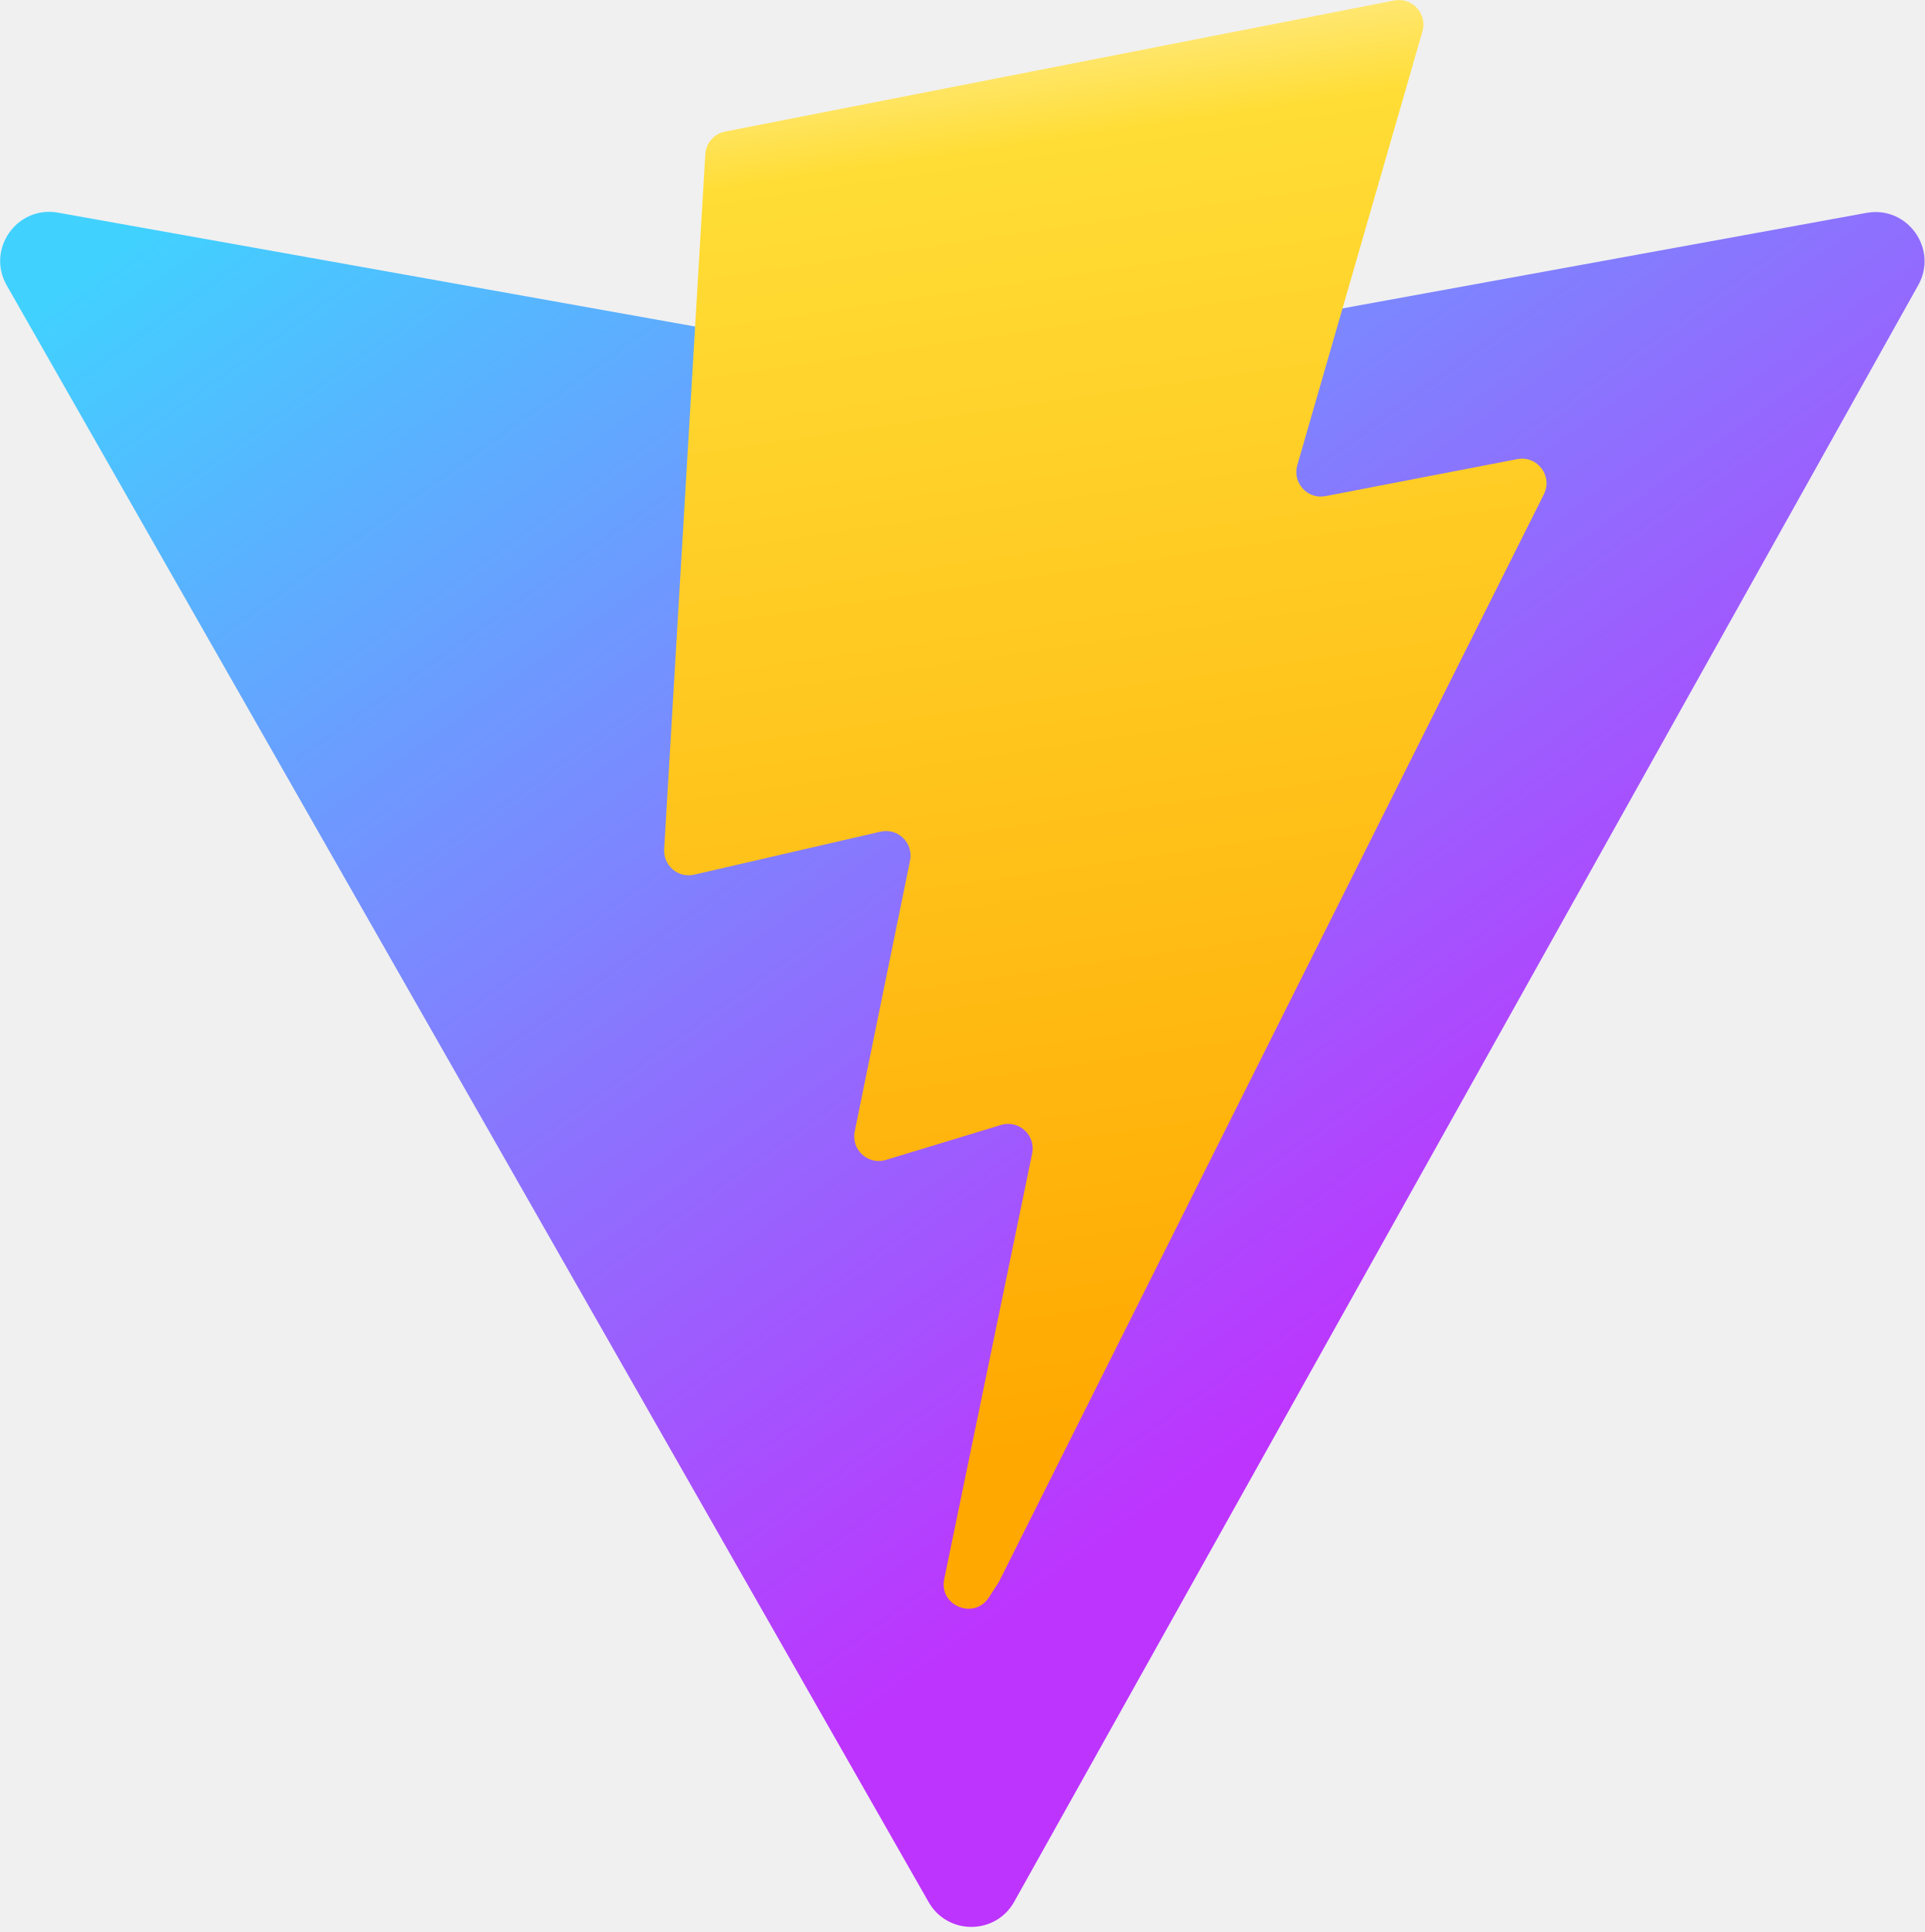
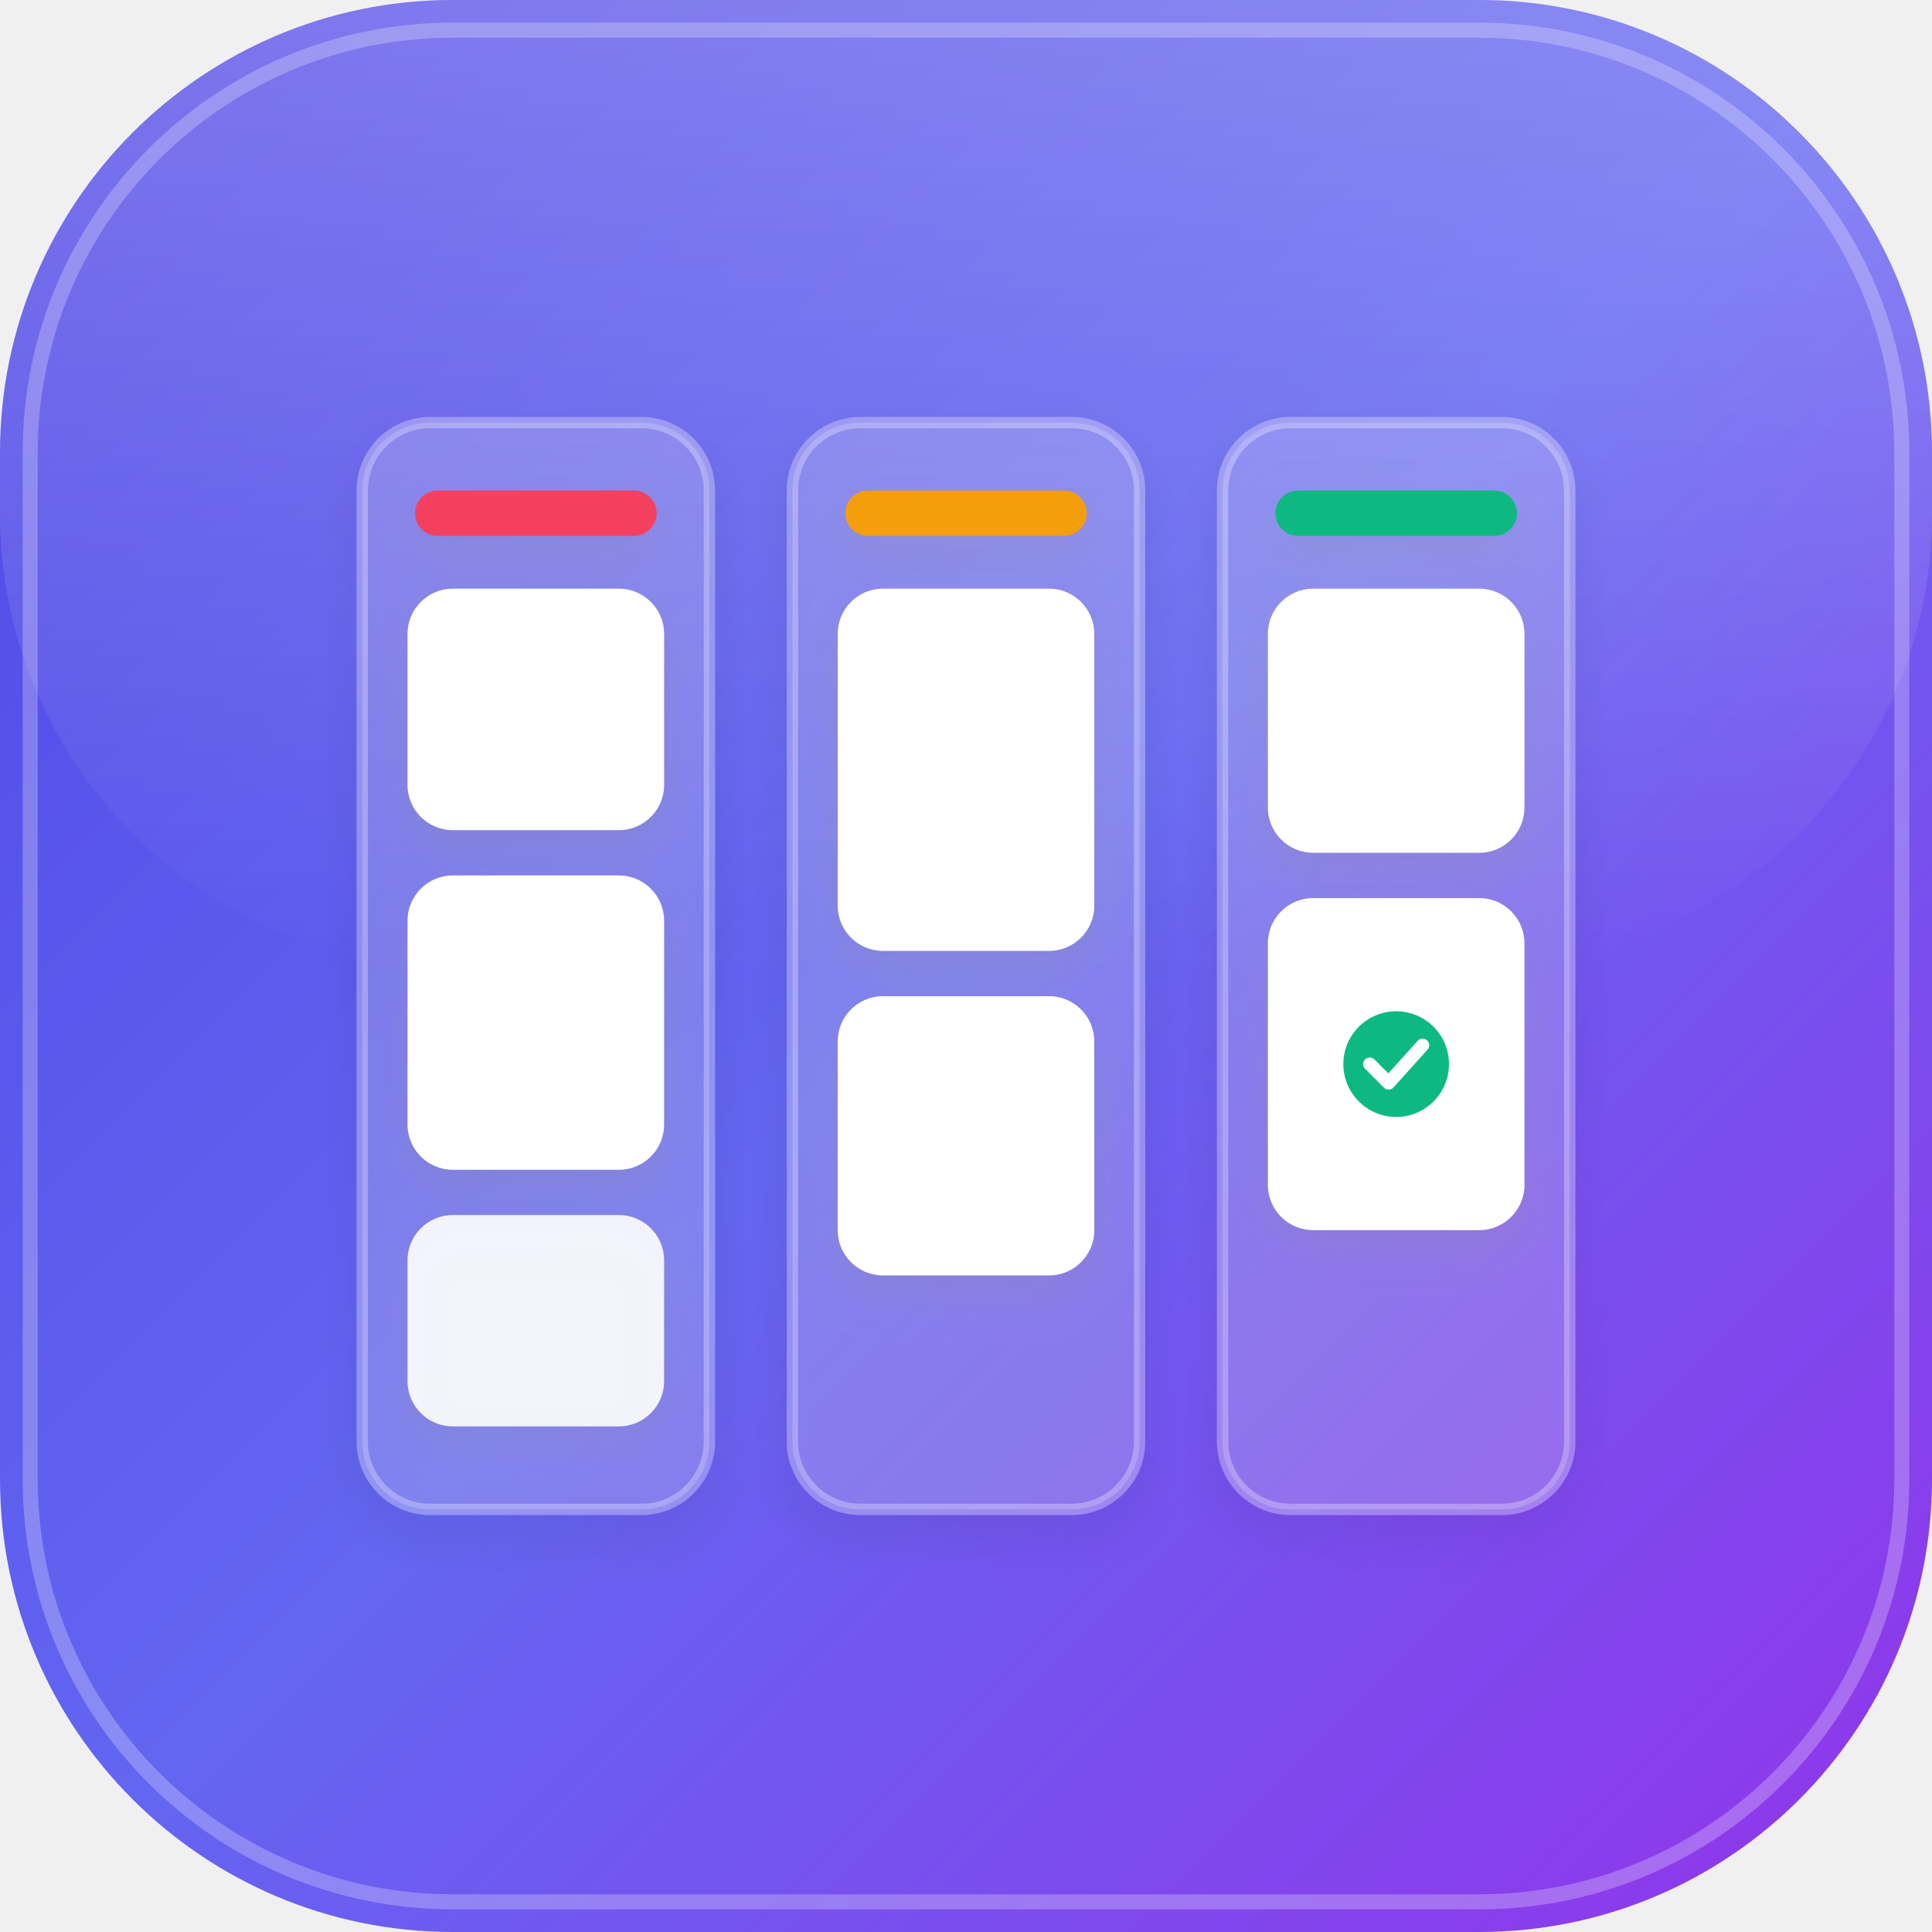
- <svg xmlns="http://www.w3.org/2000/svg" aria-hidden="true" role="img" class="iconify iconify--logos" width="31.88" height="32" preserveAspectRatio="xMidYMid meet" viewBox="0 0 256 257">
+ <svg xmlns="http://www.w3.org/2000/svg" viewBox="0 0 512 512" width="512" height="512">
  <defs>
-     <linearGradient id="IconifyId1813088fe1fbc01fb466" x1="-.828%" x2="57.636%" y1="7.652%" y2="78.411%">
-       <stop offset="0%" stop-color="#41D1FF" />
-       <stop offset="100%" stop-color="#BD34FE" />
+     <linearGradient id="flowBgGrad" x1="0%" y1="0%" x2="100%" y2="100%">
+       <stop offset="0%" stop-color="#4F46E5" />
+       <stop offset="50%" stop-color="#6366F1" />
+       <stop offset="100%" stop-color="#9333EA" />
    </linearGradient>
-     <linearGradient id="IconifyId1813088fe1fbc01fb467" x1="43.376%" x2="50.316%" y1="2.242%" y2="89.03%">
-       <stop offset="0%" stop-color="#FFEA83" />
-       <stop offset="8.333%" stop-color="#FFDD35" />
-       <stop offset="100%" stop-color="#FFA800" />
+     <linearGradient id="flowGlowGrad" x1="0%" y1="0%" x2="0%" y2="100%">
+       <stop offset="0%" stop-color="#FFFFFF" stop-opacity="0.25" />
+       <stop offset="100%" stop-color="#FFFFFF" stop-opacity="0.0" />
    </linearGradient>
+     <filter id="flowShadow" x="-10%" y="-10%" width="120%" height="120%">
+       <feDropShadow dx="0" dy="6" stdDeviation="6" flood-color="#000000" flood-opacity="0.25" />
+     </filter>
  </defs>
-   <path fill="url(#IconifyId1813088fe1fbc01fb466)" d="M255.153 37.938L134.897 252.976c-2.483 4.44-8.862 4.466-11.382.048L.875 37.958c-2.746-4.814 1.371-10.646 6.827-9.67l120.385 21.517a6.537 6.537 0 0 0 2.322-.004l117.867-21.483c5.438-.991 9.574 4.796 6.877 9.62Z" />
-   <path fill="url(#IconifyId1813088fe1fbc01fb467)" d="M185.432.063L96.44 17.501a3.268 3.268 0 0 0-2.634 3.014l-5.474 92.456a3.268 3.268 0 0 0 3.997 3.378l24.777-5.718c2.318-.535 4.413 1.507 3.936 3.838l-7.361 36.047c-.495 2.426 1.782 4.5 4.151 3.78l15.304-4.649c2.372-.72 4.652 1.36 4.15 3.788l-11.698 56.621c-.732 3.542 3.979 5.473 5.943 2.437l1.313-2.028l72.516-144.72c1.215-2.423-.88-5.186-3.54-4.672l-25.505 4.922c-2.396.462-4.435-1.77-3.759-4.114l16.646-57.705c.677-2.35-1.37-4.583-3.769-4.113Z" />
+   <rect width="512" height="512" rx="120" fill="url(#flowBgGrad)" />
+   <rect width="512" height="256" rx="120" fill="url(#flowGlowGrad)" />
+   <rect x="8" y="8" width="496" height="496" rx="112" fill="none" stroke="#FFFFFF" stroke-width="4" stroke-opacity="0.25" />
+   <g filter="url(#flowShadow)">
+     <rect x="96" y="112" width="92" height="288" rx="18" fill="#FFFFFF" fill-opacity="0.18" stroke="#FFFFFF" stroke-width="3" stroke-opacity="0.3" />
+     <rect x="110" y="130" width="64" height="12" rx="6" fill="#F43F5E" />
+     <rect x="108" y="156" width="68" height="64" rx="12" fill="#FFFFFF" />
+     <rect x="108" y="232" width="68" height="78" rx="12" fill="#FFFFFF" />
+     <rect x="108" y="322" width="68" height="56" rx="12" fill="#FFFFFF" fill-opacity="0.9" />
+   </g>
+   <g filter="url(#flowShadow)">
+     <rect x="210" y="112" width="92" height="288" rx="18" fill="#FFFFFF" fill-opacity="0.18" stroke="#FFFFFF" stroke-width="3" stroke-opacity="0.3" />
+     <rect x="224" y="130" width="64" height="12" rx="6" fill="#F59E0B" />
+     <rect x="222" y="156" width="68" height="96" rx="12" fill="#FFFFFF" />
+     <rect x="222" y="264" width="68" height="74" rx="12" fill="#FFFFFF" />
+   </g>
+   <g filter="url(#flowShadow)">
+     <rect x="324" y="112" width="92" height="288" rx="18" fill="#FFFFFF" fill-opacity="0.18" stroke="#FFFFFF" stroke-width="3" stroke-opacity="0.3" />
+     <rect x="338" y="130" width="64" height="12" rx="6" fill="#10B981" />
+     <rect x="336" y="156" width="68" height="70" rx="12" fill="#FFFFFF" />
+     <rect x="336" y="238" width="68" height="88" rx="12" fill="#FFFFFF" />
+     <circle cx="370" cy="282" r="14" fill="#10B981" />
+     <path d="M363 282 L368 287 L377 277" fill="none" stroke="#FFFFFF" stroke-width="3.5" stroke-linecap="round" stroke-linejoin="round" />
+   </g>
</svg>
